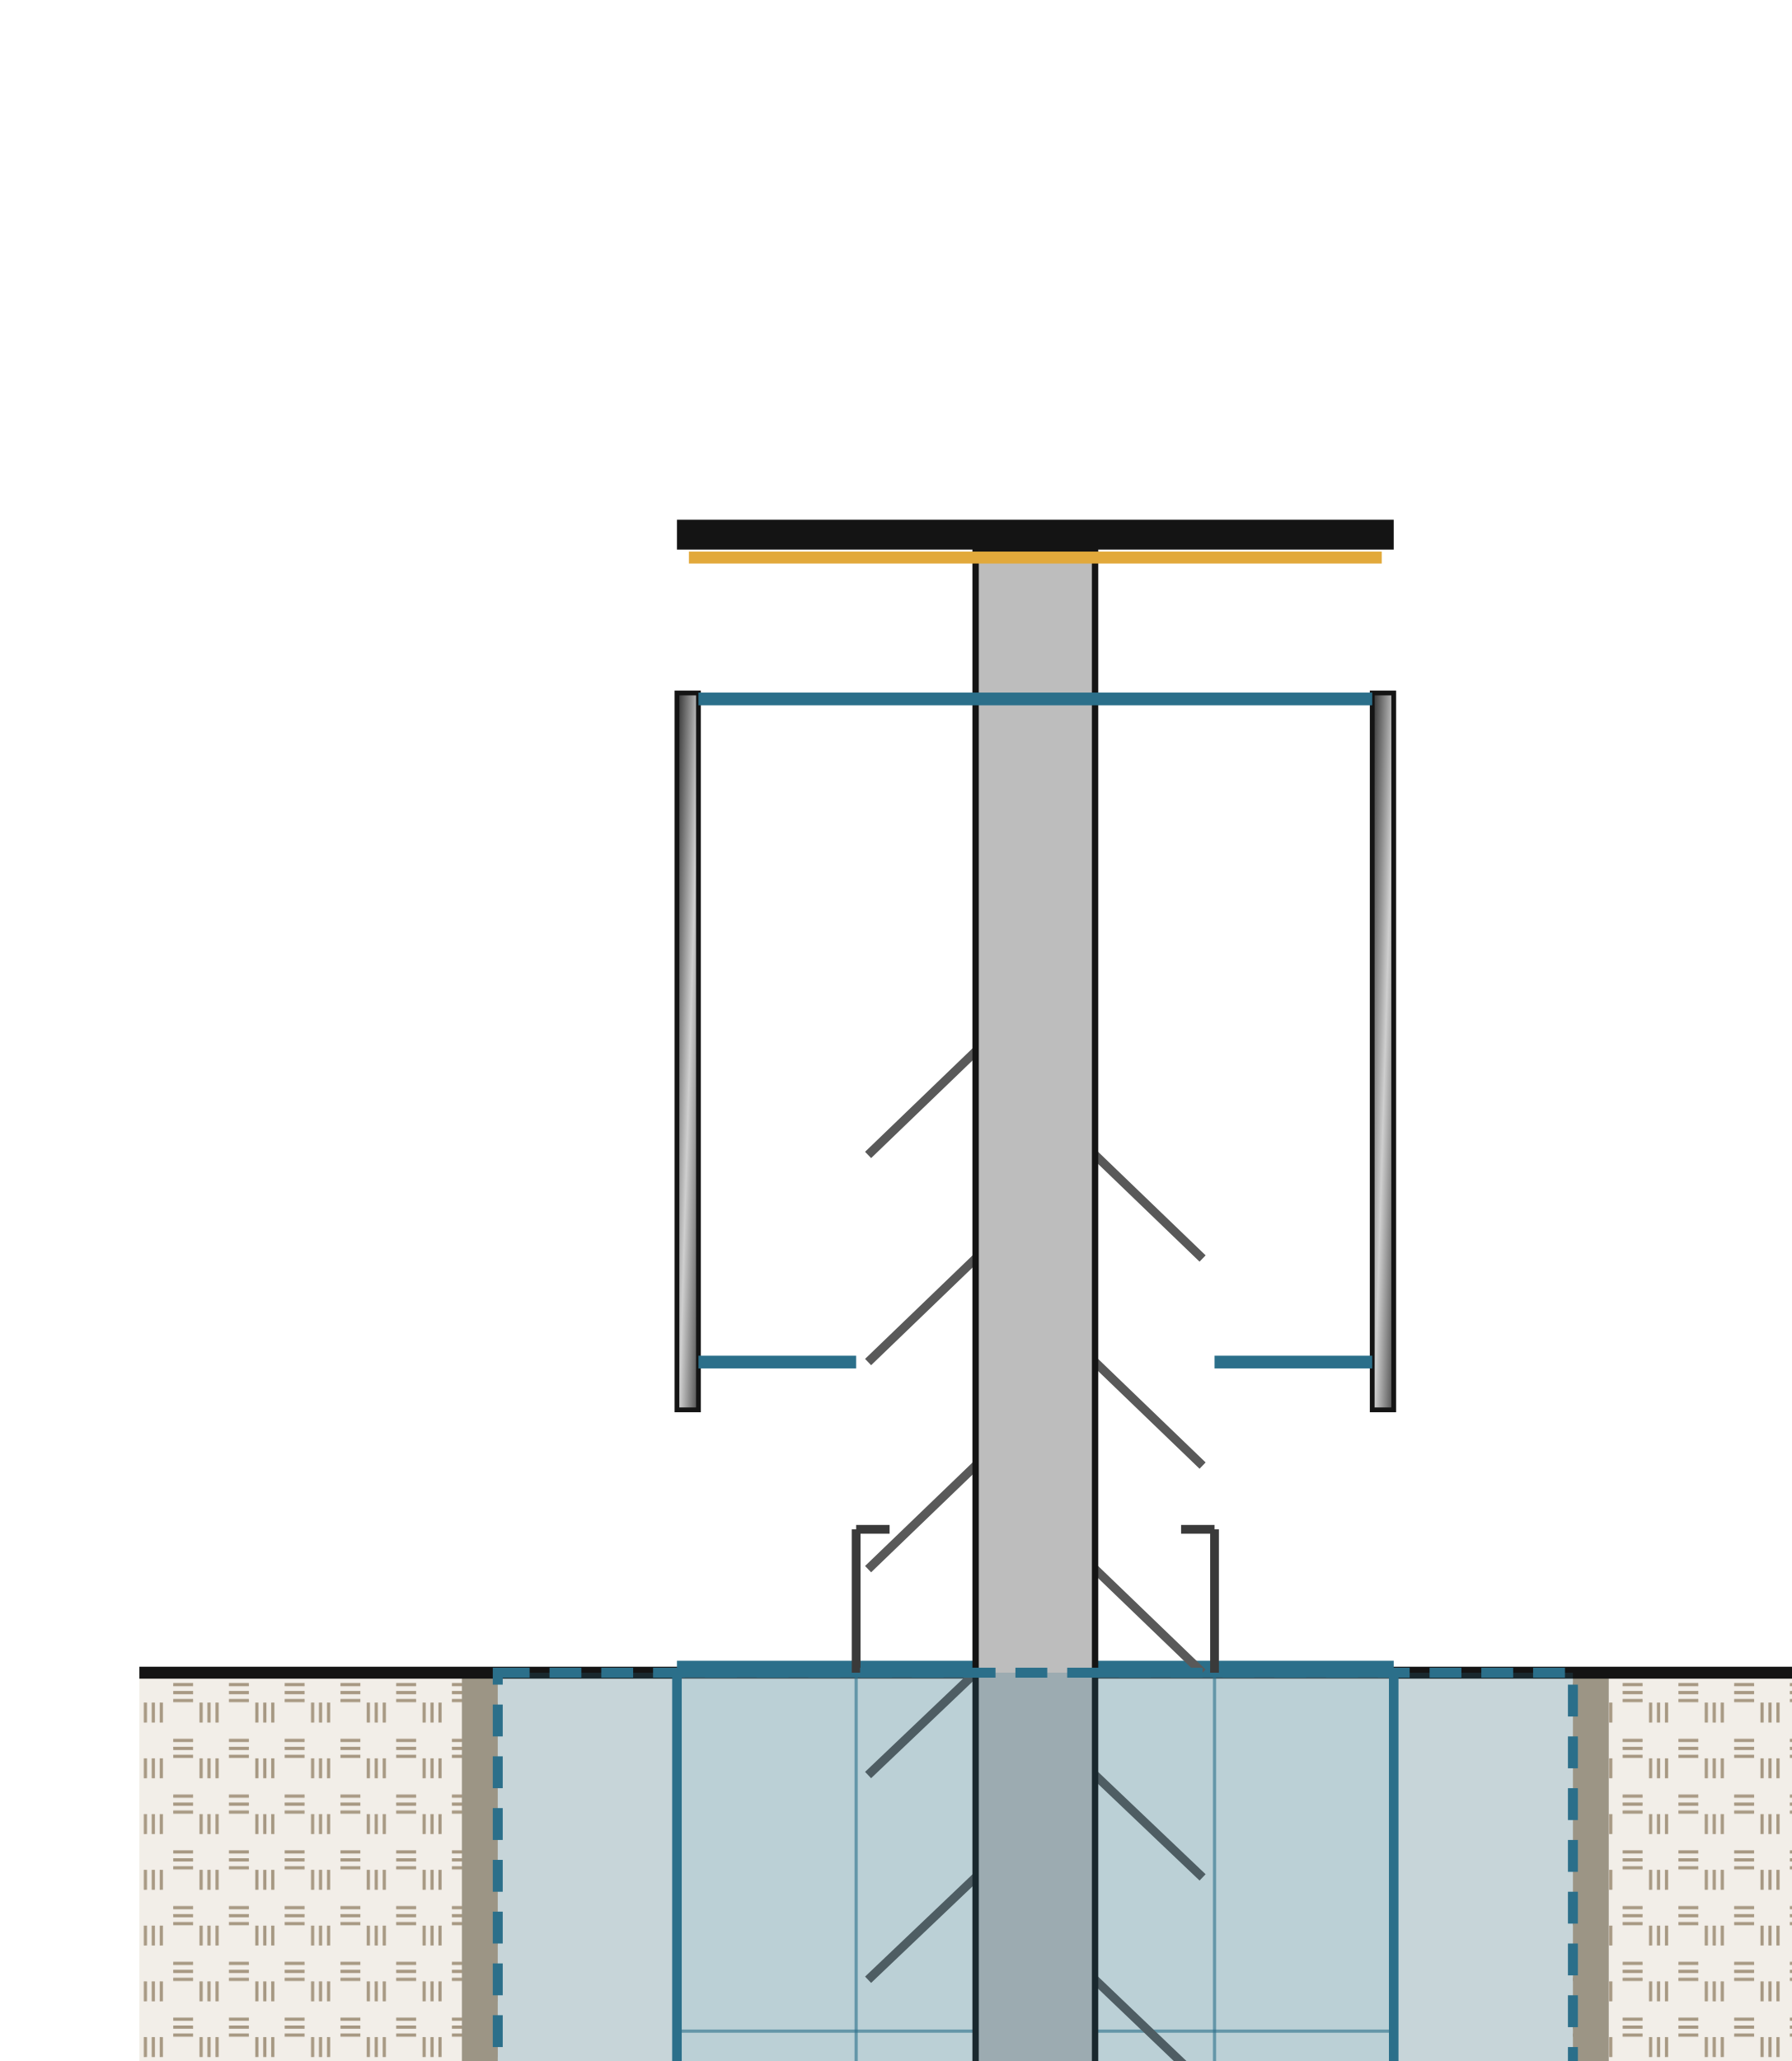
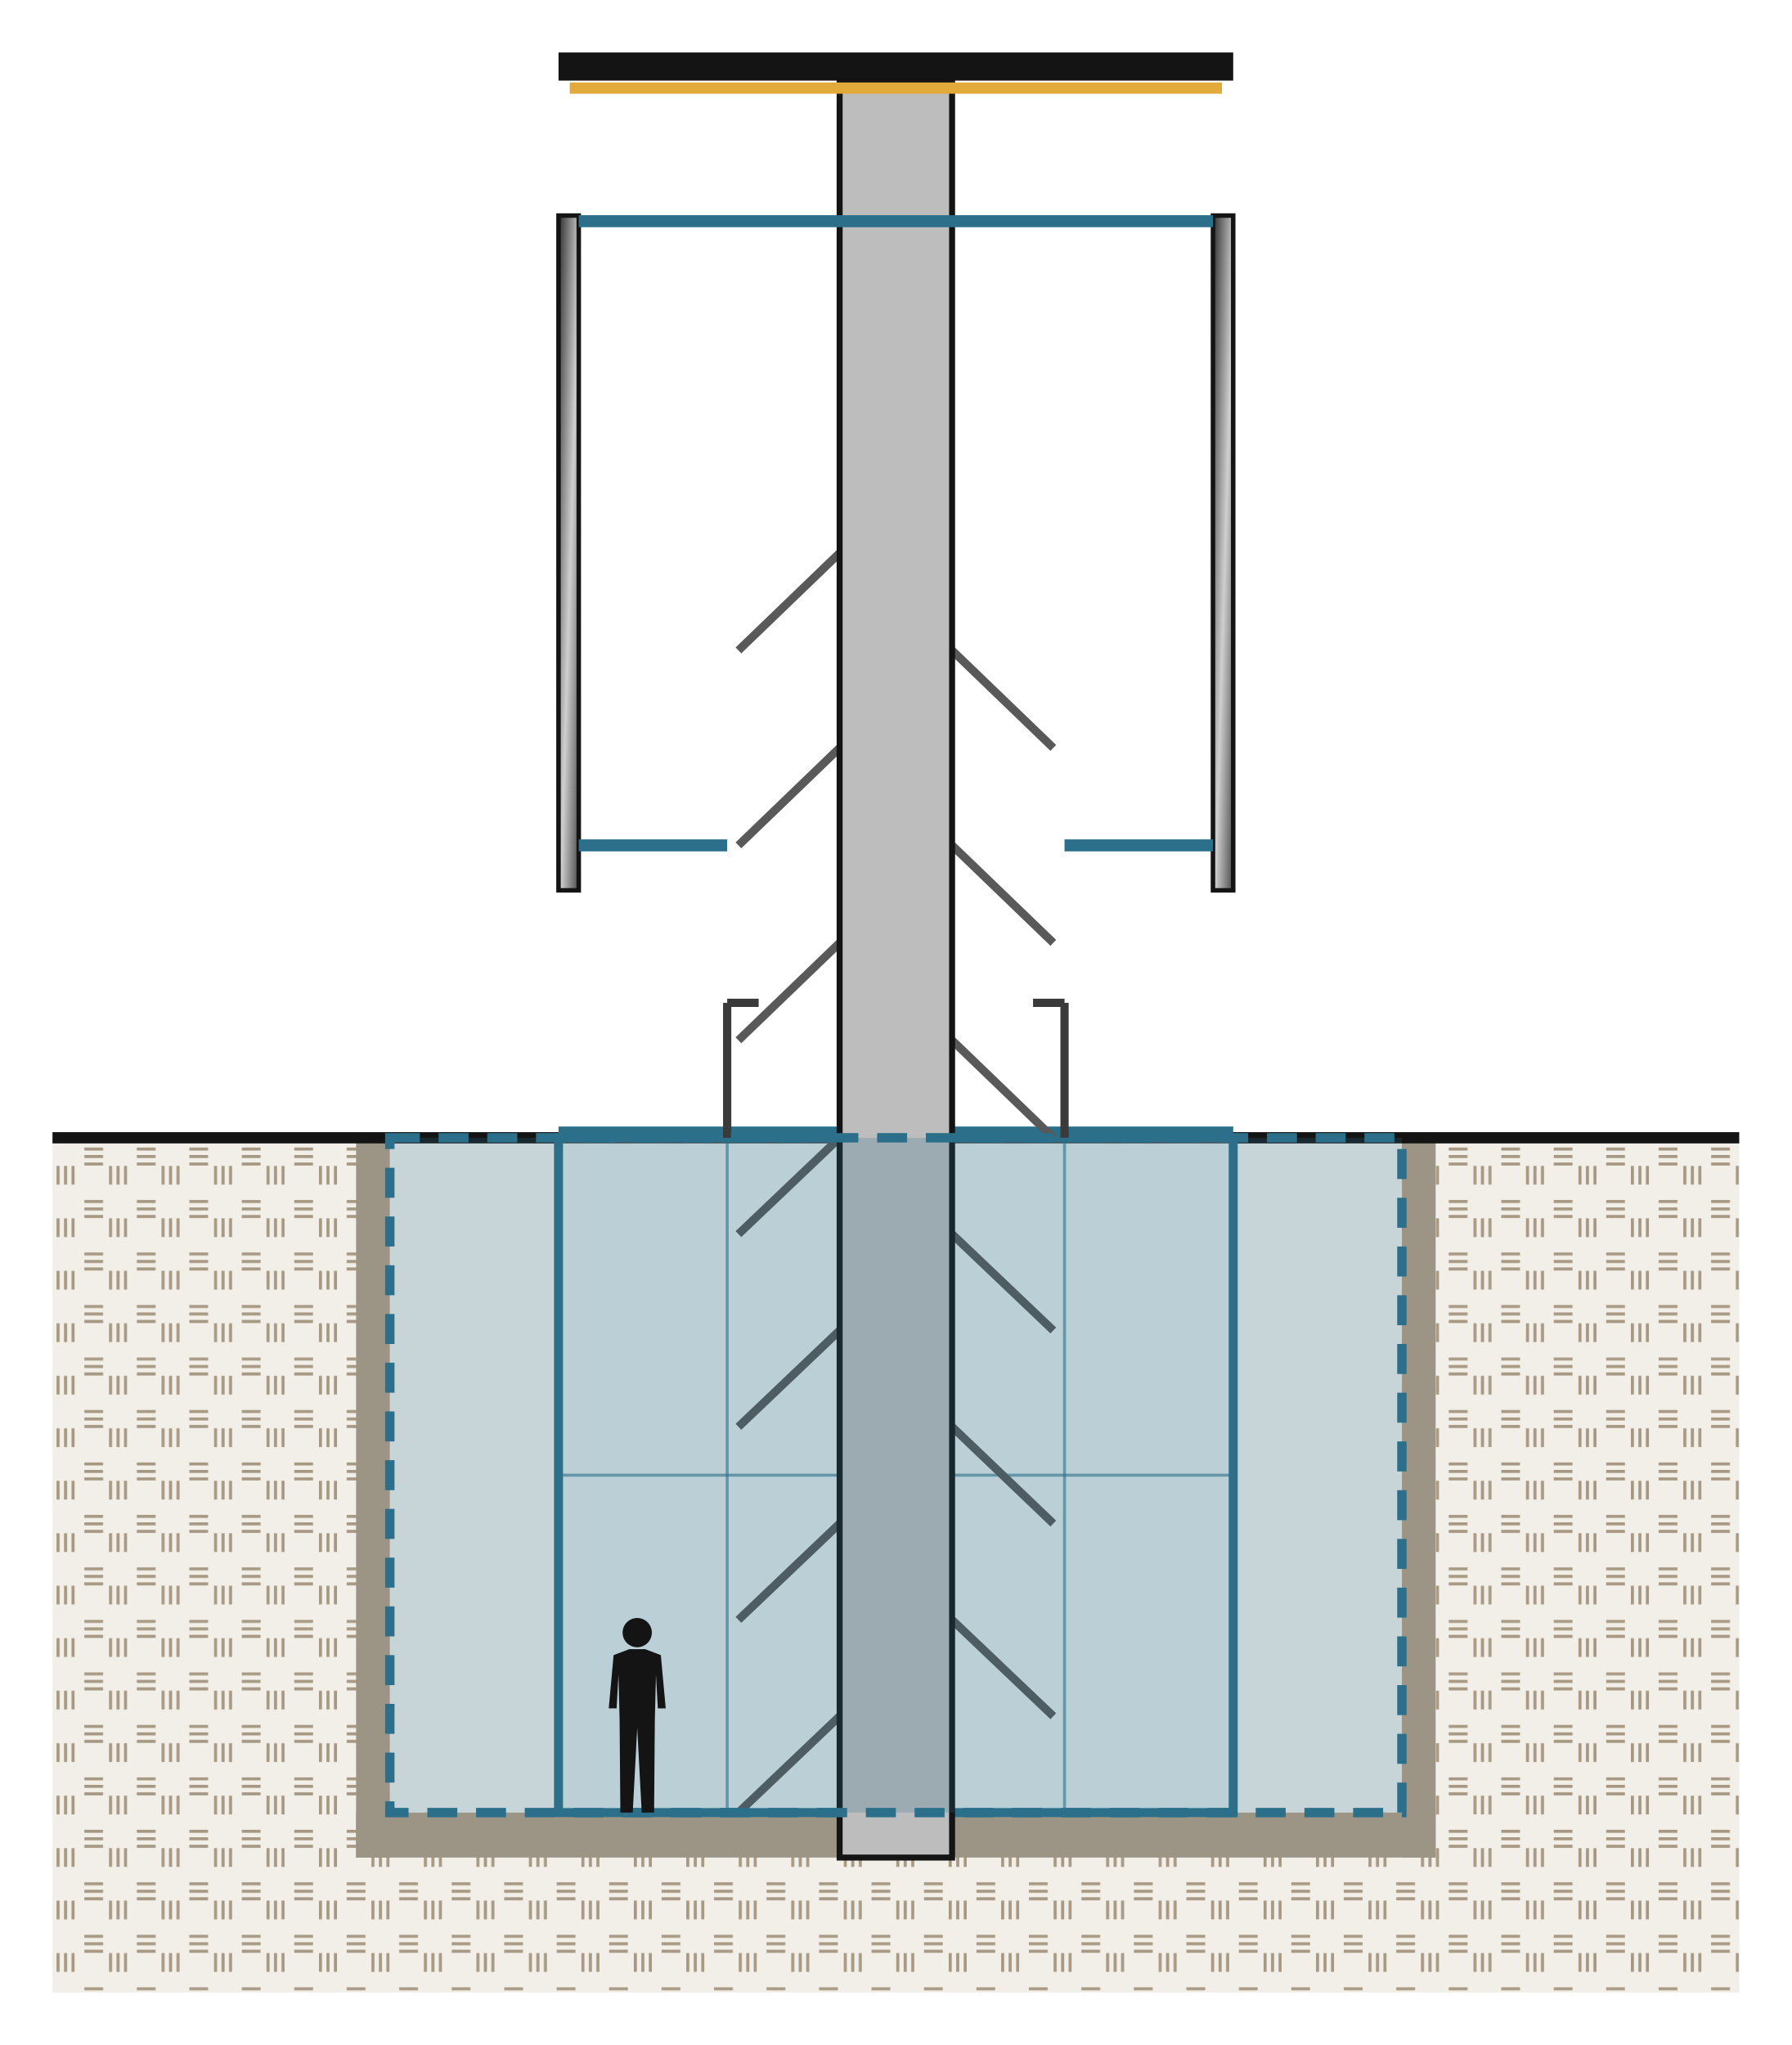
- <svg xmlns="http://www.w3.org/2000/svg" font-family="Noto Sans CJK KR, Noto Sans KR, sans-serif">
+ <svg xmlns="http://www.w3.org/2000/svg" viewBox="21.0 116.5 478.0 545.5" preserveAspectRatio="xMidYMid meet" font-family="Noto Sans CJK KR, Noto Sans KR, sans-serif">
  <defs>
    <pattern id="earthp" width="14" height="14" patternUnits="userSpaceOnUse">
      <path d="M1.5 3h5M1.5 5h5M1.5 7h5M8.5 7.5v5M10.5 7.5v5M12.5 7.5v5" stroke="#8a7a62" stroke-width="0.8" />
    </pattern>
    <linearGradient id="mA" x1="0" y1="0" x2="1" y2="1">
      <stop offset="0" stop-color="#2E2E2E" />
      <stop offset="0.55" stop-color="#CFCFCF" />
      <stop offset="1" stop-color="#4A4A4A" />
    </linearGradient>
    <linearGradient id="mB" x1="1" y1="0" x2="0" y2="1">
      <stop offset="0" stop-color="#4A4A4A" />
      <stop offset="0.4" stop-color="#A0A0A0" />
      <stop offset="1" stop-color="#2A2A2A" />
    </linearGradient>
    <linearGradient id="mC" x1="0" y1="0" x2="1" y2="1">
      <stop offset="0" stop-color="#7A7A7A" />
      <stop offset="0.5" stop-color="#BDBDBD" />
      <stop offset="1" stop-color="#6A6A6A" />
    </linearGradient>
    <linearGradient id="beam" x1="0" y1="0" x2="0" y2="1">
      <stop offset="0" stop-color="#F2C45A" stop-opacity="0.75" />
      <stop offset="1" stop-color="#F2C45A" stop-opacity="0.08" />
    </linearGradient>
    <linearGradient id="beam2" x1="0" y1="0" x2="0" y2="1">
      <stop offset="0" stop-color="#F2C45A" stop-opacity="0.45" />
      <stop offset="1" stop-color="#F2C45A" stop-opacity="0.04" />
    </linearGradient>
    <radialGradient id="glow" cx="0.5" cy="0.5" r="0.5">
      <stop offset="0" stop-color="#F2C45A" stop-opacity="0.55" />
      <stop offset="1" stop-color="#F2C45A" stop-opacity="0" />
    </radialGradient>
  </defs>
  <rect x="35.0" y="420" width="450" height="228.0" fill="url(#earthp)" />
  <rect x="35.0" y="420" width="450" height="228.0" fill="#D9CFBC" opacity="0.35" />
  <rect x="125.0" y="420" width="270" height="180" fill="#F3F2EF" />
  <rect x="116.0" y="420" width="9.0" height="192.0" fill="#9C9585" />
  <rect x="395.0" y="420" width="9.0" height="192.0" fill="#9C9585" />
  <rect x="116.0" y="600" width="288.0" height="12.0" fill="#9C9585" />
  <line x1="35.0" y1="420" x2="485.0" y2="420" stroke="#141414" stroke-width="3" />
  <rect x="170" y="420" width="180" height="180" fill="#BFDCE6" fill-opacity="0.28" stroke="#2b6f8a" stroke-width="2.4" />
  <line x1="215.0" y1="420" x2="215.0" y2="600" stroke="#2b6f8a" stroke-width="0.8" opacity="0.6" />
  <line x1="260" y1="420" x2="260" y2="600" stroke="#2b6f8a" stroke-width="0.8" opacity="0.6" />
  <line x1="305.0" y1="420" x2="305.0" y2="600" stroke="#2b6f8a" stroke-width="0.8" opacity="0.6" />
  <line x1="170" y1="510" x2="350" y2="510" stroke="#2b6f8a" stroke-width="0.8" opacity="0.6" />
  <line x1="170" y1="418.5" x2="350" y2="418.5" stroke="#2b6f8a" stroke-width="3" />
  <line x1="215.0" y1="420" x2="215.0" y2="384.0" stroke="#3a3a3a" stroke-width="2.2" />
  <line x1="215.0" y1="384.0" x2="223.4" y2="384.0" stroke="#3a3a3a" stroke-width="2.2" />
  <line x1="305.0" y1="420" x2="305.0" y2="384.0" stroke="#3a3a3a" stroke-width="2.2" />
  <line x1="305.0" y1="384.0" x2="296.6" y2="384.0" stroke="#3a3a3a" stroke-width="2.2" />
  <line x1="218.0" y1="600.0" x2="245.0" y2="574.3" stroke="#595959" stroke-width="2.2" />
  <line x1="302.0" y1="574.3" x2="275.0" y2="548.6" stroke="#595959" stroke-width="2.2" />
  <line x1="218.0" y1="548.6" x2="245.0" y2="522.9" stroke="#595959" stroke-width="2.2" />
  <line x1="302.0" y1="522.9" x2="275.0" y2="497.1" stroke="#595959" stroke-width="2.2" />
  <line x1="218.0" y1="497.1" x2="245.0" y2="471.4" stroke="#595959" stroke-width="2.2" />
  <line x1="302.0" y1="471.4" x2="275.0" y2="445.7" stroke="#595959" stroke-width="2.2" />
  <line x1="218.0" y1="445.7" x2="245.0" y2="420.0" stroke="#595959" stroke-width="2.2" />
  <line x1="302.0" y1="420.0" x2="275.0" y2="394.0" stroke="#595959" stroke-width="2.2" />
  <line x1="218.0" y1="394.0" x2="245.0" y2="368.0" stroke="#595959" stroke-width="2.2" />
  <line x1="302.0" y1="368.0" x2="275.0" y2="342.0" stroke="#595959" stroke-width="2.2" />
  <line x1="218.0" y1="342.0" x2="245.0" y2="316.0" stroke="#595959" stroke-width="2.2" />
  <line x1="302.0" y1="316.0" x2="275.0" y2="290.0" stroke="#595959" stroke-width="2.2" />
  <line x1="218.0" y1="290.0" x2="245.0" y2="264.0" stroke="#595959" stroke-width="2.2" />
  <rect x="245.0" y="138.0" width="30" height="474.0" fill="#BDBDBD" stroke="#141414" stroke-width="1.6" />
  <rect x="170" y="174" width="5.4" height="180" fill="url(#mA)" stroke="#141414" stroke-width="1.2" />
  <rect x="344.6" y="174" width="5.4" height="180" fill="url(#mA)" stroke="#141414" stroke-width="1.2" />
  <line x1="175.4" y1="342.0" x2="215.0" y2="342.0" stroke="#2b6f8a" stroke-width="3.2" />
  <line x1="305.0" y1="342.0" x2="344.6" y2="342.0" stroke="#2b6f8a" stroke-width="3.2" />
  <line x1="175.4" y1="175.5" x2="344.6" y2="175.5" stroke="#2b6f8a" stroke-width="3.2" />
  <rect x="170" y="130.5" width="180" height="7.5" fill="#141414" />
  <line x1="173.0" y1="140.0" x2="347.0" y2="140.0" stroke="#E2A93B" stroke-width="3" />
  <rect x="125.0" y="420" width="270.0" height="180.0" fill="#2b6f8a" fill-opacity="0.22" stroke="#2b6f8a" stroke-width="2.5" stroke-dasharray="8 5" />
  <polygon points="188.9,556.4 184.7,558.0 183.4,572.2 185.5,572.2 186.0,563.2 186.3,575.3 186.5,600.0 189.8,600.0 191.0,577.4 192.2,600.0 195.5,600.0 195.7,575.3 196.0,563.2 196.5,572.2 198.6,572.2 197.3,558.0 193.1,556.4" fill="#141414" />
  <circle cx="191.0" cy="552.0" r="3.9" fill="#141414" />
</svg>
